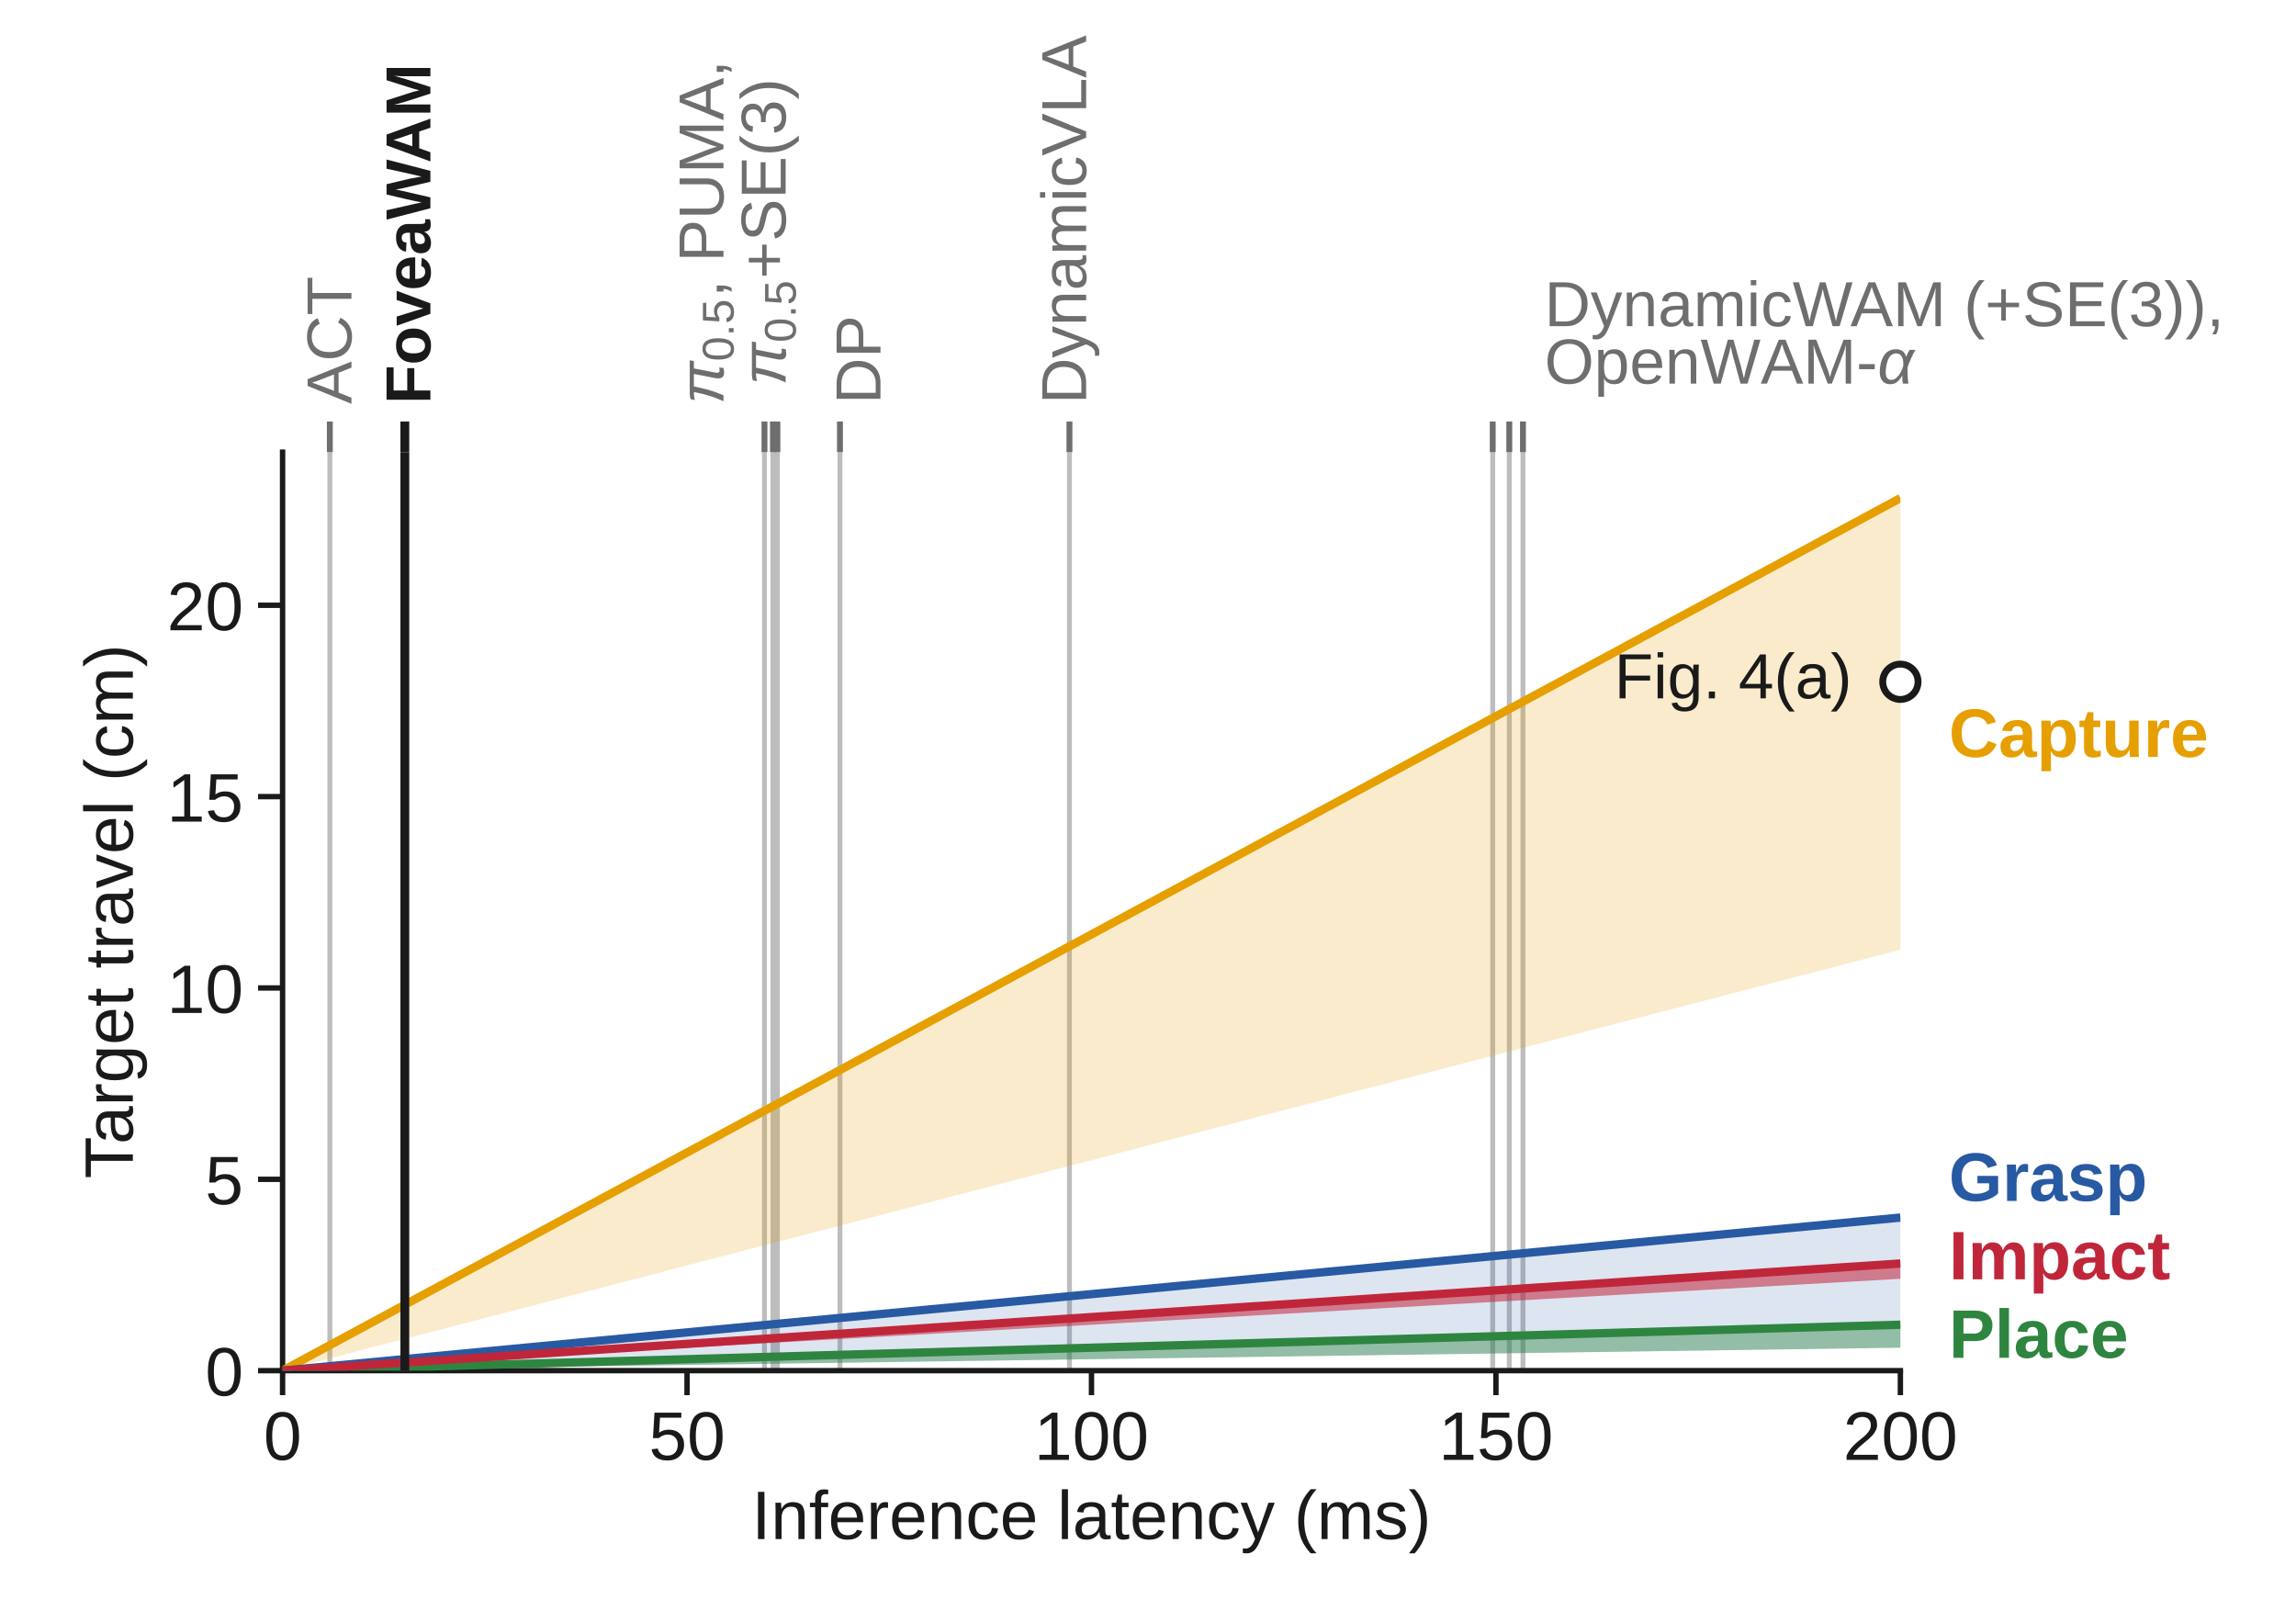
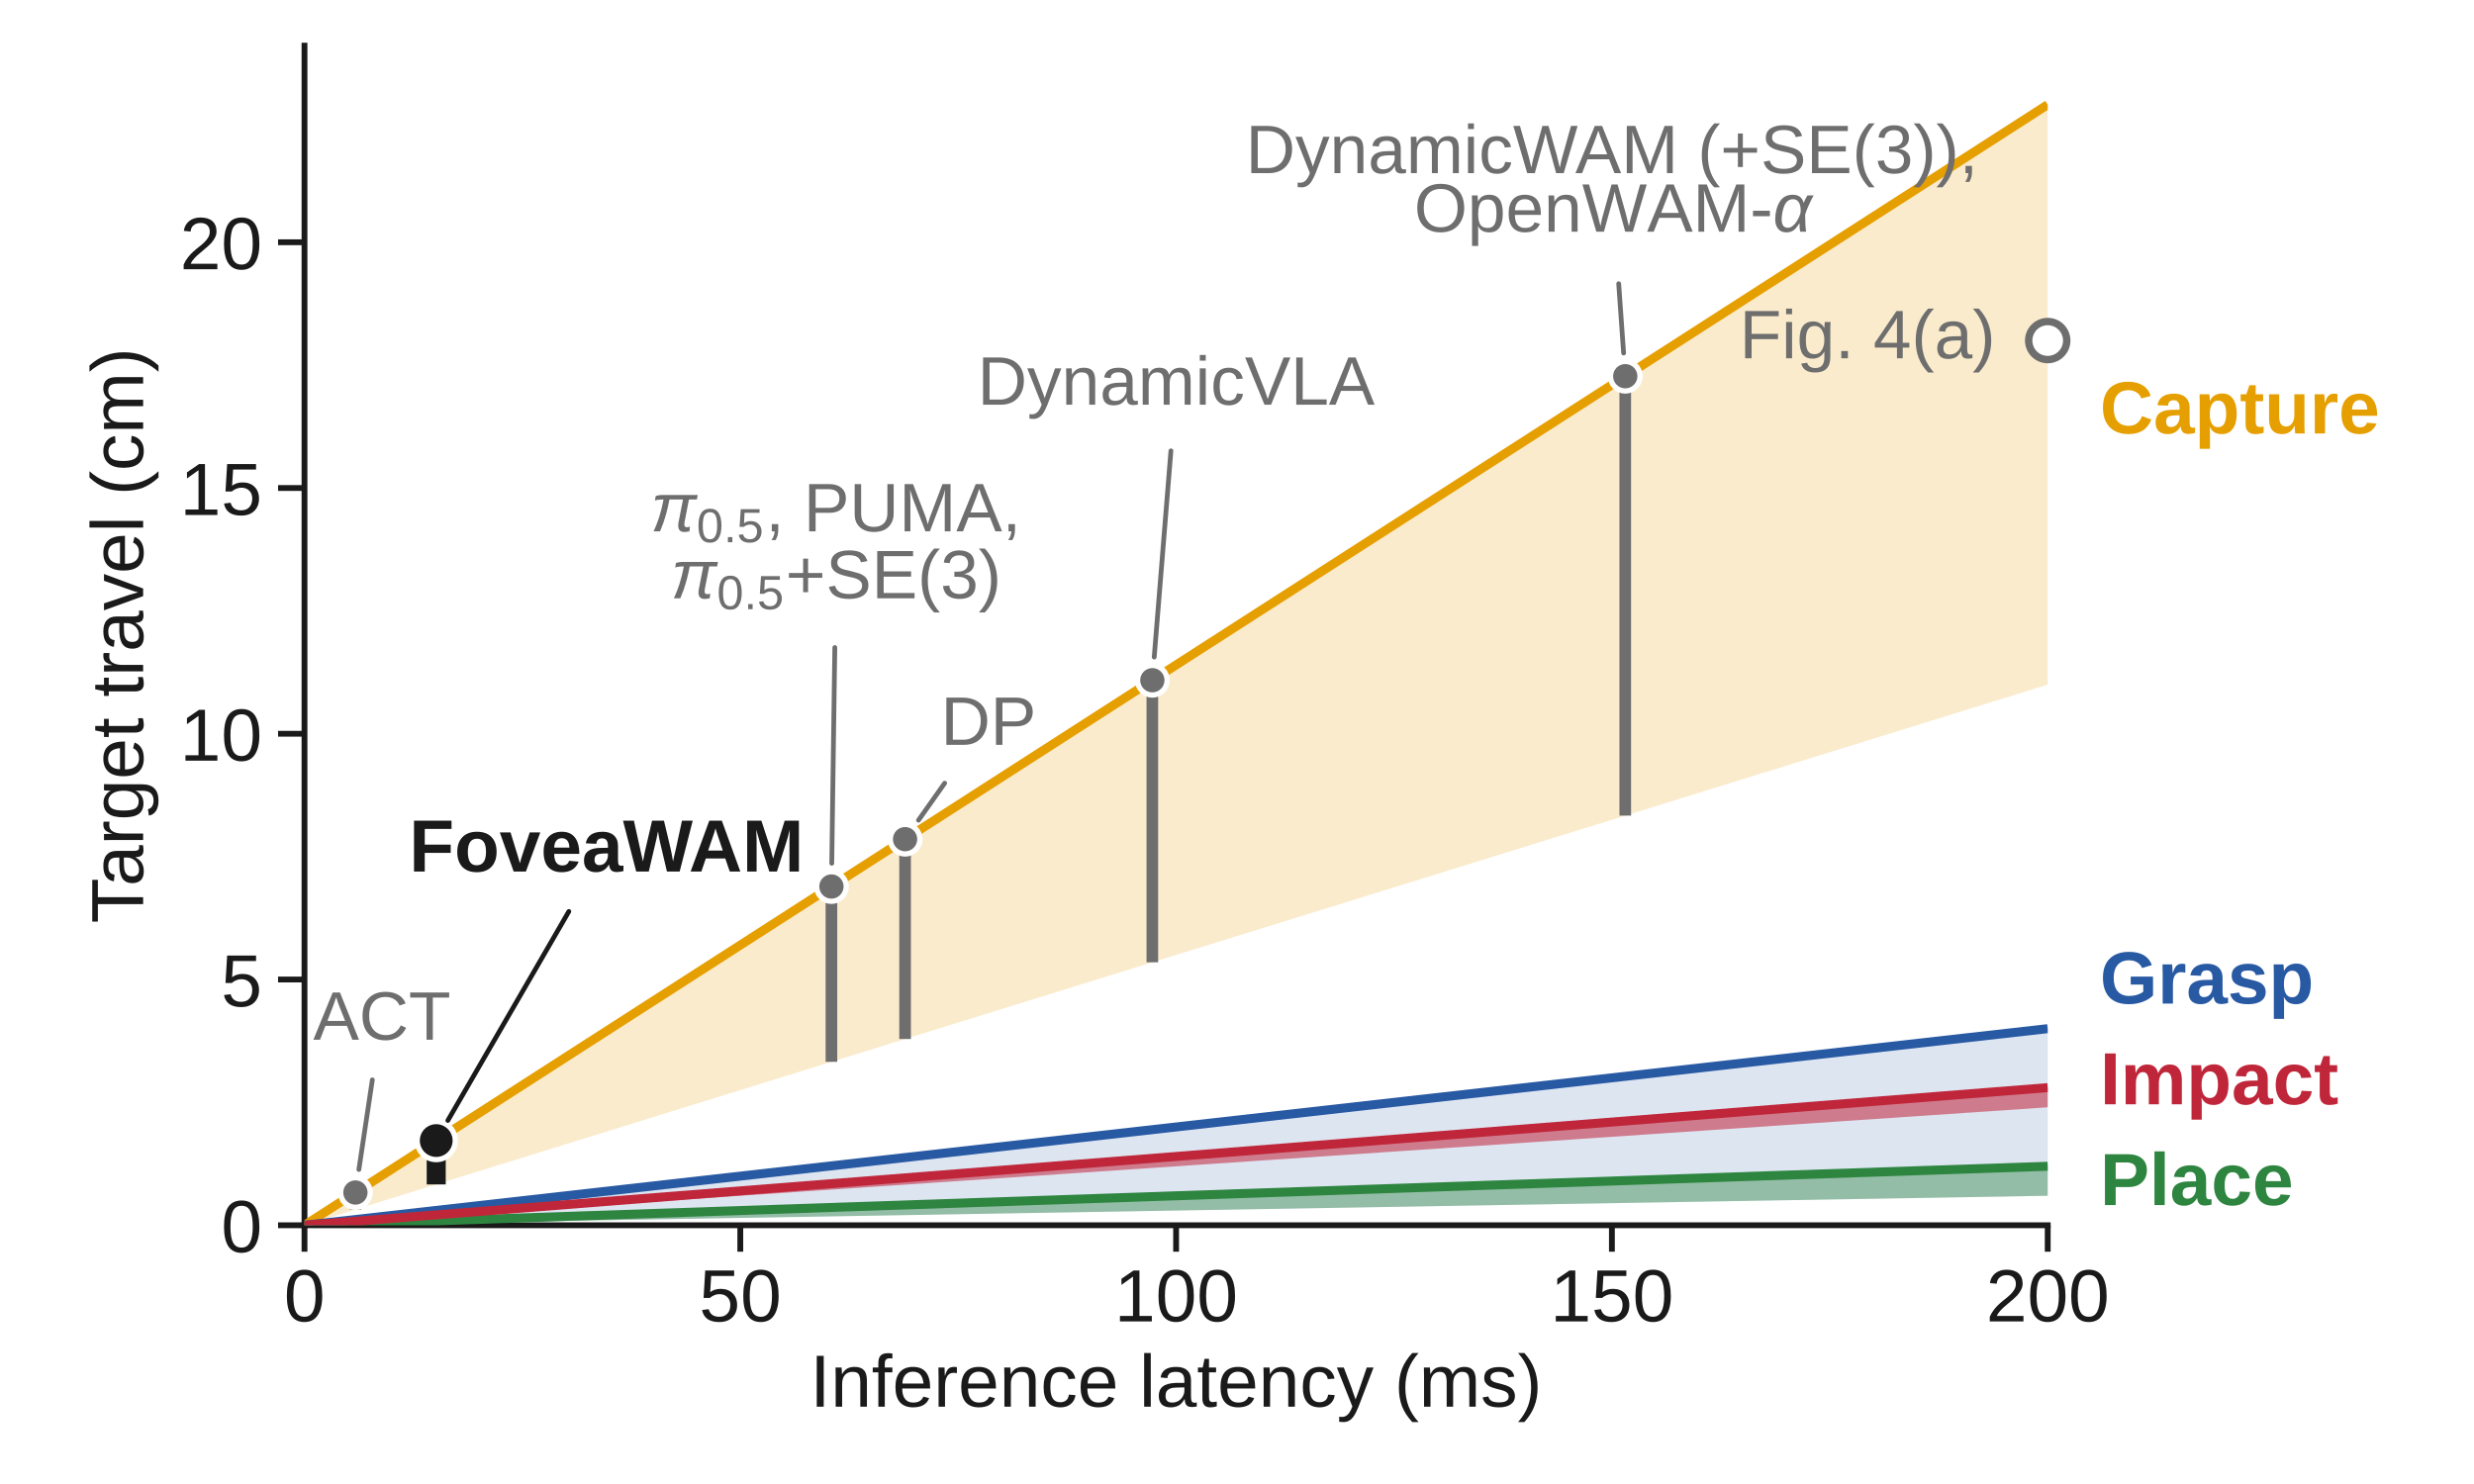
- <svg xmlns="http://www.w3.org/2000/svg" xmlns:xlink="http://www.w3.org/1999/xlink" width="234pt" height="164.16pt" viewBox="0 0 234 164.16" version="1.1">
+ <svg xmlns="http://www.w3.org/2000/svg" xmlns:xlink="http://www.w3.org/1999/xlink" width="234pt" height="140.4pt" viewBox="0 0 234 140.4" version="1.1">
  <defs>
    <style type="text/css">*{stroke-linejoin: round; stroke-linecap: butt}</style>
  </defs>
  <g id="figure_1">
    <g id="patch_1">
-       <path d="M 0 164.16  L 234 164.16  L 234 0  L 0 0  z " style="fill: #ffffff" />
+       <path d="M 0 140.4  L 234 140.4  L 234 0  L 0 0  z " style="fill: #ffffff" />
    </g>
    <g id="axes_1">
      <g id="patch_2">
-         <path d="M 28.8 139.68  L 193.68 139.68  L 193.68 46.08  L 28.8 46.08  z " style="fill: #ffffff" />
-       </g>
-       <g id="line2d_1">
-         <path d="M 33.616 139.68  L 33.616 46.08  " clip-path="url(#p9ac12b95b9)" style="fill: none; stroke: #bdbdbd; stroke-width: 0.5; stroke-linecap: square" />
-       </g>
-       <g id="line2d_2">
-         <path d="M 85.606 139.68  L 85.606 46.08  " clip-path="url(#p9ac12b95b9)" style="fill: none; stroke: #bdbdbd; stroke-width: 0.5; stroke-linecap: square" />
-       </g>
-       <g id="line2d_3">
-         <path d="M 77.912 139.68  L 77.912 46.08  " clip-path="url(#p9ac12b95b9)" style="fill: none; stroke: #bdbdbd; stroke-width: 0.5; stroke-linecap: square" />
-       </g>
-       <g id="line2d_4">
-         <path d="M 79.229 139.68  L 79.229 46.08  " clip-path="url(#p9ac12b95b9)" style="fill: none; stroke: #bdbdbd; stroke-width: 0.5; stroke-linecap: square" />
-       </g>
-       <g id="line2d_5">
-         <path d="M 108.993 139.68  L 108.993 46.08  " clip-path="url(#p9ac12b95b9)" style="fill: none; stroke: #bdbdbd; stroke-width: 0.5; stroke-linecap: square" />
-       </g>
-       <g id="line2d_6">
-         <path d="M 153.822 139.68  L 153.822 46.08  " clip-path="url(#p9ac12b95b9)" style="fill: none; stroke: #bdbdbd; stroke-width: 0.5; stroke-linecap: square" />
-       </g>
-       <g id="line2d_7">
-         <path d="M 152.132 139.68  L 152.132 46.08  " clip-path="url(#p9ac12b95b9)" style="fill: none; stroke: #bdbdbd; stroke-width: 0.5; stroke-linecap: square" />
-       </g>
-       <g id="line2d_8">
-         <path d="M 155.214 139.68  L 155.214 46.08  " clip-path="url(#p9ac12b95b9)" style="fill: none; stroke: #bdbdbd; stroke-width: 0.5; stroke-linecap: square" />
-       </g>
-       <g id="line2d_9">
-         <path d="M 78.777 139.68  L 78.777 46.08  " clip-path="url(#p9ac12b95b9)" style="fill: none; stroke: #bdbdbd; stroke-width: 0.5; stroke-linecap: square" />
+         <path d="M 28.8 115.92  L 193.68 115.92  L 193.68 4.32  L 28.8 4.32  z " style="fill: #ffffff" />
      </g>
      <g id="matplotlib.axis_1">
        <g id="xtick_1">
-           <g id="line2d_10">
+           <g id="line2d_1">
            <defs>
-               <path id="m6f6cb8766a" d="M 0 0  L 0 2.5  " style="stroke: #1a1a1a; stroke-width: 0.55" />
+               <path id="mbce6c73bc8" d="M 0 0  L 0 2.5  " style="stroke: #1a1a1a; stroke-width: 0.55" />
            </defs>
            <g>
-               <use xlink:href="#m6f6cb8766a" x="28.8" y="139.68" style="fill: #1a1a1a; stroke: #1a1a1a; stroke-width: 0.55" />
+               <use xlink:href="#mbce6c73bc8" x="28.8" y="115.92" style="fill: #1a1a1a; stroke: #1a1a1a; stroke-width: 0.55" />
            </g>
          </g>
          <g id="text_1">
-             <text style="font-size: 7px; font-family: 'Liberation Sans'; text-anchor: middle; fill: #1a1a1a" x="28.8" y="148.776" transform="rotate(-0 28.8 148.7762)">0</text>
+             <text style="font-size: 7px; font-family: 'Liberation Sans'; text-anchor: middle; fill: #1a1a1a" x="28.8" y="125.016" transform="rotate(-0 28.8 125.0162)">0</text>
          </g>
        </g>
        <g id="xtick_2">
-           <g id="line2d_11">
-             <g>
-               <use xlink:href="#m6f6cb8766a" x="70.02" y="139.68" style="fill: #1a1a1a; stroke: #1a1a1a; stroke-width: 0.55" />
+           <g id="line2d_2">
+             <g>
+               <use xlink:href="#mbce6c73bc8" x="70.02" y="115.92" style="fill: #1a1a1a; stroke: #1a1a1a; stroke-width: 0.55" />
            </g>
          </g>
          <g id="text_2">
-             <text style="font-size: 7px; font-family: 'Liberation Sans'; text-anchor: middle; fill: #1a1a1a" x="70.02" y="148.776" transform="rotate(-0 70.02 148.7762)">50</text>
+             <text style="font-size: 7px; font-family: 'Liberation Sans'; text-anchor: middle; fill: #1a1a1a" x="70.02" y="125.016" transform="rotate(-0 70.02 125.0162)">50</text>
          </g>
        </g>
        <g id="xtick_3">
-           <g id="line2d_12">
-             <g>
-               <use xlink:href="#m6f6cb8766a" x="111.24" y="139.68" style="fill: #1a1a1a; stroke: #1a1a1a; stroke-width: 0.55" />
+           <g id="line2d_3">
+             <g>
+               <use xlink:href="#mbce6c73bc8" x="111.24" y="115.92" style="fill: #1a1a1a; stroke: #1a1a1a; stroke-width: 0.55" />
            </g>
          </g>
          <g id="text_3">
-             <text style="font-size: 7px; font-family: 'Liberation Sans'; text-anchor: middle; fill: #1a1a1a" x="111.24" y="148.776" transform="rotate(-0 111.24 148.7762)">100</text>
+             <text style="font-size: 7px; font-family: 'Liberation Sans'; text-anchor: middle; fill: #1a1a1a" x="111.24" y="125.016" transform="rotate(-0 111.24 125.0162)">100</text>
          </g>
        </g>
        <g id="xtick_4">
-           <g id="line2d_13">
-             <g>
-               <use xlink:href="#m6f6cb8766a" x="152.46" y="139.68" style="fill: #1a1a1a; stroke: #1a1a1a; stroke-width: 0.55" />
+           <g id="line2d_4">
+             <g>
+               <use xlink:href="#mbce6c73bc8" x="152.46" y="115.92" style="fill: #1a1a1a; stroke: #1a1a1a; stroke-width: 0.55" />
            </g>
          </g>
          <g id="text_4">
-             <text style="font-size: 7px; font-family: 'Liberation Sans'; text-anchor: middle; fill: #1a1a1a" x="152.46" y="148.776" transform="rotate(-0 152.46 148.7762)">150</text>
+             <text style="font-size: 7px; font-family: 'Liberation Sans'; text-anchor: middle; fill: #1a1a1a" x="152.46" y="125.016" transform="rotate(-0 152.46 125.0162)">150</text>
          </g>
        </g>
        <g id="xtick_5">
-           <g id="line2d_14">
-             <g>
-               <use xlink:href="#m6f6cb8766a" x="193.68" y="139.68" style="fill: #1a1a1a; stroke: #1a1a1a; stroke-width: 0.55" />
+           <g id="line2d_5">
+             <g>
+               <use xlink:href="#mbce6c73bc8" x="193.68" y="115.92" style="fill: #1a1a1a; stroke: #1a1a1a; stroke-width: 0.55" />
            </g>
          </g>
          <g id="text_5">
-             <text style="font-size: 7px; font-family: 'Liberation Sans'; text-anchor: middle; fill: #1a1a1a" x="193.68" y="148.776" transform="rotate(-0 193.68 148.7762)">200</text>
+             <text style="font-size: 7px; font-family: 'Liberation Sans'; text-anchor: middle; fill: #1a1a1a" x="193.68" y="125.016" transform="rotate(-0 193.68 125.0162)">200</text>
          </g>
        </g>
        <g id="text_6">
-           <text style="font-size: 7px; font-family: 'Liberation Sans'; text-anchor: middle; fill: #1a1a1a" x="111.24" y="156.846" transform="rotate(-0 111.24 156.8455)">Inference latency (ms)</text>
+           <text style="font-size: 7px; font-family: 'Liberation Sans'; text-anchor: middle; fill: #1a1a1a" x="111.24" y="133.086" transform="rotate(-0 111.24 133.0855)">Inference latency (ms)</text>
        </g>
      </g>
      <g id="matplotlib.axis_2">
        <g id="ytick_1">
-           <g id="line2d_15">
+           <g id="line2d_6">
            <defs>
-               <path id="m7fd2b813ad" d="M 0 0  L -2.5 0  " style="stroke: #1a1a1a; stroke-width: 0.55" />
+               <path id="m9011455f82" d="M 0 0  L -2.5 0  " style="stroke: #1a1a1a; stroke-width: 0.55" />
            </defs>
            <g>
-               <use xlink:href="#m7fd2b813ad" x="28.8" y="139.68" style="fill: #1a1a1a; stroke: #1a1a1a; stroke-width: 0.55" />
+               <use xlink:href="#m9011455f82" x="28.8" y="115.92" style="fill: #1a1a1a; stroke: #1a1a1a; stroke-width: 0.55" />
            </g>
          </g>
          <g id="text_7">
-             <text style="font-size: 7px; font-family: 'Liberation Sans'; text-anchor: end; fill: #1a1a1a" x="24.8" y="142.228" transform="rotate(-0 24.8 142.2281)">0</text>
+             <text style="font-size: 7px; font-family: 'Liberation Sans'; text-anchor: end; fill: #1a1a1a" x="24.8" y="118.468" transform="rotate(-0 24.8 118.4681)">0</text>
          </g>
        </g>
        <g id="ytick_2">
-           <g id="line2d_16">
-             <g>
-               <use xlink:href="#m7fd2b813ad" x="28.8" y="120.18" style="fill: #1a1a1a; stroke: #1a1a1a; stroke-width: 0.55" />
+           <g id="line2d_7">
+             <g>
+               <use xlink:href="#m9011455f82" x="28.8" y="92.67" style="fill: #1a1a1a; stroke: #1a1a1a; stroke-width: 0.55" />
            </g>
          </g>
          <g id="text_8">
-             <text style="font-size: 7px; font-family: 'Liberation Sans'; text-anchor: end; fill: #1a1a1a" x="24.8" y="122.728" transform="rotate(-0 24.8 122.7281)">5</text>
+             <text style="font-size: 7px; font-family: 'Liberation Sans'; text-anchor: end; fill: #1a1a1a" x="24.8" y="95.218" transform="rotate(-0 24.8 95.2181)">5</text>
          </g>
        </g>
        <g id="ytick_3">
-           <g id="line2d_17">
-             <g>
-               <use xlink:href="#m7fd2b813ad" x="28.8" y="100.68" style="fill: #1a1a1a; stroke: #1a1a1a; stroke-width: 0.55" />
+           <g id="line2d_8">
+             <g>
+               <use xlink:href="#m9011455f82" x="28.8" y="69.42" style="fill: #1a1a1a; stroke: #1a1a1a; stroke-width: 0.55" />
            </g>
          </g>
          <g id="text_9">
-             <text style="font-size: 7px; font-family: 'Liberation Sans'; text-anchor: end; fill: #1a1a1a" x="24.8" y="103.228" transform="rotate(-0 24.8 103.2281)">10</text>
+             <text style="font-size: 7px; font-family: 'Liberation Sans'; text-anchor: end; fill: #1a1a1a" x="24.8" y="71.968" transform="rotate(-0 24.8 71.9681)">10</text>
          </g>
        </g>
        <g id="ytick_4">
-           <g id="line2d_18">
-             <g>
-               <use xlink:href="#m7fd2b813ad" x="28.8" y="81.18" style="fill: #1a1a1a; stroke: #1a1a1a; stroke-width: 0.55" />
+           <g id="line2d_9">
+             <g>
+               <use xlink:href="#m9011455f82" x="28.8" y="46.17" style="fill: #1a1a1a; stroke: #1a1a1a; stroke-width: 0.55" />
            </g>
          </g>
          <g id="text_10">
-             <text style="font-size: 7px; font-family: 'Liberation Sans'; text-anchor: end; fill: #1a1a1a" x="24.8" y="83.728" transform="rotate(-0 24.8 83.7281)">15</text>
+             <text style="font-size: 7px; font-family: 'Liberation Sans'; text-anchor: end; fill: #1a1a1a" x="24.8" y="48.718" transform="rotate(-0 24.8 48.7181)">15</text>
          </g>
        </g>
        <g id="ytick_5">
-           <g id="line2d_19">
-             <g>
-               <use xlink:href="#m7fd2b813ad" x="28.8" y="61.68" style="fill: #1a1a1a; stroke: #1a1a1a; stroke-width: 0.55" />
+           <g id="line2d_10">
+             <g>
+               <use xlink:href="#m9011455f82" x="28.8" y="22.92" style="fill: #1a1a1a; stroke: #1a1a1a; stroke-width: 0.55" />
            </g>
          </g>
          <g id="text_11">
-             <text style="font-size: 7px; font-family: 'Liberation Sans'; text-anchor: end; fill: #1a1a1a" x="24.8" y="64.228" transform="rotate(-0 24.8 64.2281)">20</text>
+             <text style="font-size: 7px; font-family: 'Liberation Sans'; text-anchor: end; fill: #1a1a1a" x="24.8" y="25.468" transform="rotate(-0 24.8 25.4681)">20</text>
          </g>
        </g>
        <g id="text_12">
-           <text style="font-size: 7px; font-family: 'Liberation Sans'; text-anchor: middle; fill: #1a1a1a" x="13.542" y="92.88" transform="rotate(-90 13.54154 92.88)">Target travel (cm)</text>
+           <text style="font-size: 7px; font-family: 'Liberation Sans'; text-anchor: middle; fill: #1a1a1a" x="13.542" y="60.12" transform="rotate(-90 13.54154 60.12)">Target travel (cm)</text>
        </g>
      </g>
      <g id="FillBetweenPolyCollection_1">
        <defs>
-           <path id="m40995c423f" d="M 28.8 -24.48  L 28.8 -24.48  L 193.68 -67.38  L 193.68 -113.4  L 193.68 -113.4  L 28.8 -24.48  z " />
-         </defs>
-         <g clip-path="url(#p9ac12b95b9)">
-           <use xlink:href="#m40995c423f" x="0" y="164.16" style="fill: #e69f00; fill-opacity: 0.2" />
+           <path id="m85c397e6d3" d="M 28.8 -24.48  L 28.8 -24.48  L 193.68 -75.63  L 193.68 -130.5  L 193.68 -130.5  L 28.8 -24.48  z " />
+         </defs>
+         <g clip-path="url(#p495221de48)">
+           <use xlink:href="#m85c397e6d3" x="0" y="140.4" style="fill: #e69f00; fill-opacity: 0.2" />
        </g>
      </g>
      <g id="FillBetweenPolyCollection_2">
        <defs>
-           <path id="maf79e78d56" d="M 28.8 -24.48  L 28.8 -24.48  L 193.68 -26.82  L 193.68 -40.08  L 193.68 -40.08  L 28.8 -24.48  z " />
-         </defs>
-         <g clip-path="url(#p9ac12b95b9)">
-           <use xlink:href="#maf79e78d56" x="0" y="164.16" style="fill: #2859a3; fill-opacity: 0.16" />
+           <path id="m00a014d225" d="M 28.8 -24.48  L 28.8 -24.48  L 193.68 -27.27  L 193.68 -43.08  L 193.68 -43.08  L 28.8 -24.48  z " />
+         </defs>
+         <g clip-path="url(#p495221de48)">
+           <use xlink:href="#m00a014d225" x="0" y="140.4" style="fill: #2859a3; fill-opacity: 0.16" />
        </g>
      </g>
      <g id="FillBetweenPolyCollection_3">
        <defs>
-           <path id="md762da2644" d="M 28.8 -24.48  L 28.8 -24.48  L 193.68 -26.82  L 193.68 -29.16  L 193.68 -29.16  L 28.8 -24.48  z " />
-         </defs>
-         <g clip-path="url(#p9ac12b95b9)">
-           <use xlink:href="#md762da2644" x="0" y="164.16" style="fill: #2e8540; fill-opacity: 0.42" />
+           <path id="md4166736a2" d="M 28.8 -24.48  L 28.8 -24.48  L 193.68 -27.27  L 193.68 -30.06  L 193.68 -30.06  L 28.8 -24.48  z " />
+         </defs>
+         <g clip-path="url(#p495221de48)">
+           <use xlink:href="#md4166736a2" x="0" y="140.4" style="fill: #2e8540; fill-opacity: 0.42" />
        </g>
      </g>
      <g id="FillBetweenPolyCollection_4">
        <defs>
-           <path id="mcbe72ffe14" d="M 28.8 -24.48  L 28.8 -24.48  L 193.68 -33.84  L 193.68 -35.4  L 193.68 -35.4  L 28.8 -24.48  z " />
-         </defs>
-         <g clip-path="url(#p9ac12b95b9)">
-           <use xlink:href="#mcbe72ffe14" x="0" y="164.16" style="fill: #c0263a; fill-opacity: 0.55" />
+           <path id="m8f9e1c0f63" d="M 28.8 -24.48  L 28.8 -24.48  L 193.68 -35.64  L 193.68 -37.5  L 193.68 -37.5  L 28.8 -24.48  z " />
+         </defs>
+         <g clip-path="url(#p495221de48)">
+           <use xlink:href="#m8f9e1c0f63" x="0" y="140.4" style="fill: #c0263a; fill-opacity: 0.55" />
        </g>
      </g>
      <g id="patch_3">
-         <path d="M 28.8 139.68  L 28.8 46.08  " style="fill: none; stroke: #1a1a1a; stroke-width: 0.55; stroke-linejoin: miter; stroke-linecap: square" />
+         <path d="M 28.8 115.92  L 28.8 4.32  " style="fill: none; stroke: #1a1a1a; stroke-width: 0.55; stroke-linejoin: miter; stroke-linecap: square" />
      </g>
      <g id="patch_4">
-         <path d="M 28.8 139.68  L 193.68 139.68  " style="fill: none; stroke: #1a1a1a; stroke-width: 0.55; stroke-linejoin: miter; stroke-linecap: square" />
+         <path d="M 28.8 115.92  L 193.68 115.92  " style="fill: none; stroke: #1a1a1a; stroke-width: 0.55; stroke-linejoin: miter; stroke-linecap: square" />
      </g>
      <g id="text_13">
-         <text style="font-size: 6.5px; font-family: 'Liberation Sans'; text-anchor: end; fill: #1a1a1a" x="188.734" y="71.162" transform="rotate(-0 188.7336 71.16213)">Fig. 4(a)</text>
+         <text style="font-size: 6.5px; font-family: 'Liberation Sans'; text-anchor: end; fill: #6e6e6e" x="188.734" y="33.902" transform="rotate(-0 188.7336 33.90213)">Fig. 4(a)</text>
      </g>
      <g id="text_14">
-         <text style="font-weight: 700; font-size: 7px; font-family: 'Liberation Sans'; text-anchor: start; fill: #e69f00" x="198.626" y="77.142" transform="rotate(-0 198.6264 77.14152)">Capture</text>
+         <text style="font-weight: 700; font-size: 7px; font-family: 'Liberation Sans'; text-anchor: start; fill: #e69f00" x="198.626" y="41.007" transform="rotate(-0 198.6264 41.00652)">Capture</text>
      </g>
      <g id="text_15">
-         <text style="font-weight: 700; font-size: 7px; font-family: 'Liberation Sans'; text-anchor: start; fill: #c0263a" x="198.626" y="130.377" transform="rotate(-0 198.6264 130.3765)">Impact</text>
+         <text style="font-weight: 700; font-size: 7px; font-family: 'Liberation Sans'; text-anchor: start; fill: #c0263a" x="198.626" y="104.479" transform="rotate(-0 198.6264 104.479)">Impact</text>
      </g>
      <g id="text_16">
-         <text style="font-weight: 700; font-size: 7px; font-family: 'Liberation Sans'; text-anchor: start; fill: #2859a3" x="198.626" y="122.382" transform="rotate(-0 198.6264 122.3815)">Grasp</text>
+         <text style="font-weight: 700; font-size: 7px; font-family: 'Liberation Sans'; text-anchor: start; fill: #2859a3" x="198.626" y="94.947" transform="rotate(-0 198.6264 94.94652)">Grasp</text>
      </g>
      <g id="text_17">
-         <text style="font-weight: 700; font-size: 7px; font-family: 'Liberation Sans'; text-anchor: start; fill: #2e8540" x="198.626" y="138.372" transform="rotate(-0 198.6264 138.3715)">Place</text>
+         <text style="font-weight: 700; font-size: 7px; font-family: 'Liberation Sans'; text-anchor: start; fill: #2e8540" x="198.626" y="114.012" transform="rotate(-0 198.6264 114.0115)">Place</text>
+       </g>
+       <g id="line2d_11">
+         <path d="M 28.8 115.92  L 193.68 9.9  " clip-path="url(#p495221de48)" style="fill: none; stroke: #e69f00; stroke-width: 0.85" />
+       </g>
+       <g id="line2d_12">
+         <path d="M 28.8 115.92  L 193.68 97.32  " clip-path="url(#p495221de48)" style="fill: none; stroke: #2859a3; stroke-width: 0.85" />
+       </g>
+       <g id="line2d_13">
+         <path d="M 28.8 115.92  L 193.68 110.34  " clip-path="url(#p495221de48)" style="fill: none; stroke: #2e8540; stroke-width: 0.85" />
+       </g>
+       <g id="line2d_14">
+         <path d="M 28.8 115.92  L 193.68 102.9  " clip-path="url(#p495221de48)" style="fill: none; stroke: #c0263a; stroke-width: 0.85" />
+       </g>
+       <g id="line2d_15">
+         <path d="M 33.616 114.426  L 33.616 112.823  " clip-path="url(#p495221de48)" style="fill: none; stroke: #6e6e6e; stroke-width: 1.1" />
+       </g>
+       <g id="line2d_16">
+         <path d="M 41.259 112.055  L 41.259 107.908  " clip-path="url(#p495221de48)" style="fill: none; stroke: #1a1a1a; stroke-width: 1.8" />
+       </g>
+       <g id="line2d_17">
+         <path d="M 78.64 100.458  L 78.64 83.872  " clip-path="url(#p495221de48)" style="fill: none; stroke: #6e6e6e; stroke-width: 1.1" />
+       </g>
+       <g id="line2d_18">
+         <path d="M 85.606 98.297  L 85.606 79.393  " clip-path="url(#p495221de48)" style="fill: none; stroke: #6e6e6e; stroke-width: 1.1" />
+       </g>
+       <g id="line2d_19">
+         <path d="M 108.993 91.042  L 108.993 64.355  " clip-path="url(#p495221de48)" style="fill: none; stroke: #6e6e6e; stroke-width: 1.1" />
      </g>
      <g id="line2d_20">
-         <path d="M 28.8 139.68  L 193.68 50.76  " clip-path="url(#p9ac12b95b9)" style="fill: none; stroke: #e69f00; stroke-width: 0.85" />
+         <path d="M 153.722 77.166  L 153.722 35.593  " clip-path="url(#p495221de48)" style="fill: none; stroke: #6e6e6e; stroke-width: 1.1" />
      </g>
      <g id="line2d_21">
-         <path d="M 28.8 139.68  L 193.68 124.08  " clip-path="url(#p9ac12b95b9)" style="fill: none; stroke: #2859a3; stroke-width: 0.85" />
+         <defs>
+           <path id="mb3c122b9fe" d="M 0 1.4  C 0.371 1.4 0.727 1.252 0.99 0.99  C 1.252 0.727 1.4 0.371 1.4 0  C 1.4 -0.371 1.252 -0.727 0.99 -0.99  C 0.727 -1.252 0.371 -1.4 0 -1.4  C -0.371 -1.4 -0.727 -1.252 -0.99 -0.99  C -1.252 -0.727 -1.4 -0.371 -1.4 0  C -1.4 0.371 -1.252 0.727 -0.99 0.99  C -0.727 1.252 -0.371 1.4 0 1.4  z " style="stroke: #ffffff; stroke-width: 0.5" />
+         </defs>
+         <g clip-path="url(#p495221de48)">
+           <use xlink:href="#mb3c122b9fe" x="33.616" y="112.823" style="fill: #6e6e6e; stroke: #ffffff; stroke-width: 0.5" />
+         </g>
+       </g>
+       <g id="patch_5">
+         <path d="M 35.218 102.166  Q 34.581 106.406 33.944 110.645  " style="fill: none; stroke: #6e6e6e; stroke-width: 0.45; stroke-linecap: round" />
+       </g>
+       <g id="text_18">
+         <text style="font-size: 6.5px; font-family: 'Liberation Sans'; text-anchor: start; fill: #6e6e6e" x="29.624" y="98.367" transform="rotate(-0 29.6244 98.36737)">ACT</text>
      </g>
      <g id="line2d_22">
-         <path d="M 28.8 139.68  L 193.68 135  " clip-path="url(#p9ac12b95b9)" style="fill: none; stroke: #2e8540; stroke-width: 0.85" />
+         <defs>
+           <path id="md7adbd1a69" d="M 0 1.8  C 0.477 1.8 0.935 1.61 1.273 1.273  C 1.61 0.935 1.8 0.477 1.8 0  C 1.8 -0.477 1.61 -0.935 1.273 -1.273  C 0.935 -1.61 0.477 -1.8 0 -1.8  C -0.477 -1.8 -0.935 -1.61 -1.273 -1.273  C -1.61 -0.935 -1.8 -0.477 -1.8 0  C -1.8 0.477 -1.61 0.935 -1.273 1.273  C -0.935 1.61 -0.477 1.8 0 1.8  z " style="stroke: #ffffff; stroke-width: 0.5" />
+         </defs>
+         <g clip-path="url(#p495221de48)">
+           <use xlink:href="#md7adbd1a69" x="41.259" y="107.908" style="fill: #1a1a1a; stroke: #ffffff; stroke-width: 0.5" />
+         </g>
+       </g>
+       <g id="patch_6">
+         <path d="M 53.803 86.233  Q 48.082 96.12 42.36 106.006  " style="fill: none; stroke: #1a1a1a; stroke-width: 0.45; stroke-linecap: round" />
+       </g>
+       <g id="text_19">
+         <text style="font-weight: 700; font-size: 7px; font-family: 'Liberation Sans'; text-anchor: start; fill: #1a1a1a" x="38.693" y="82.459" transform="rotate(-0 38.6928 82.45877)">FoveaWAM</text>
      </g>
      <g id="line2d_23">
-         <path d="M 28.8 139.68  L 193.68 128.76  " clip-path="url(#p9ac12b95b9)" style="fill: none; stroke: #c0263a; stroke-width: 0.85" />
-       </g>
-       <g id="line2d_24">
-         <path d="M 41.259 139.68  L 41.259 46.08  " clip-path="url(#p9ac12b95b9)" style="fill: none; stroke: #1a1a1a; stroke-width: 0.9; stroke-linecap: square" />
-       </g>
-       <g id="line2d_25">
-         <defs>
-           <path id="m4ebd6d5c99" d="M 0 1.8  C 0.477 1.8 0.935 1.61 1.273 1.273  C 1.61 0.935 1.8 0.477 1.8 0  C 1.8 -0.477 1.61 -0.935 1.273 -1.273  C 0.935 -1.61 0.477 -1.8 0 -1.8  C -0.477 -1.8 -0.935 -1.61 -1.273 -1.273  C -1.61 -0.935 -1.8 -0.477 -1.8 0  C -1.8 0.477 -1.61 0.935 -1.273 1.273  C -0.935 1.61 -0.477 1.8 0 1.8  z " style="stroke: #1a1a1a; stroke-width: 0.7" />
-         </defs>
-         <g>
-           <use xlink:href="#m4ebd6d5c99" x="193.68" y="69.48" style="fill: #ffffff; stroke: #1a1a1a; stroke-width: 0.7" />
-         </g>
-       </g>
-     </g>
-     <g id="axes_2">
-       <g id="line2d_26">
-         <path d="M 33.616 46.08  L 33.616 42.955  " style="fill: none; stroke: #6e6e6e; stroke-width: 0.6" />
-       </g>
-       <g id="line2d_27">
-         <path d="M 85.606 46.08  L 85.606 42.955  " style="fill: none; stroke: #6e6e6e; stroke-width: 0.6" />
-       </g>
-       <g id="line2d_28">
-         <path d="M 77.912 46.08  L 77.912 42.955  " style="fill: none; stroke: #6e6e6e; stroke-width: 0.6" />
-       </g>
-       <g id="line2d_29">
-         <path d="M 79.229 46.08  L 79.229 42.955  " style="fill: none; stroke: #6e6e6e; stroke-width: 0.6" />
-       </g>
-       <g id="line2d_30">
-         <path d="M 108.993 46.08  L 108.993 42.955  " style="fill: none; stroke: #6e6e6e; stroke-width: 0.6" />
-       </g>
-       <g id="line2d_31">
-         <path d="M 153.822 46.08  L 153.822 42.955  " style="fill: none; stroke: #6e6e6e; stroke-width: 0.6" />
-       </g>
-       <g id="line2d_32">
-         <path d="M 152.132 46.08  L 152.132 42.955  " style="fill: none; stroke: #6e6e6e; stroke-width: 0.6" />
-       </g>
-       <g id="line2d_33">
-         <path d="M 155.214 46.08  L 155.214 42.955  " style="fill: none; stroke: #6e6e6e; stroke-width: 0.6" />
-       </g>
-       <g id="line2d_34">
-         <path d="M 78.777 46.08  L 78.777 42.955  " style="fill: none; stroke: #6e6e6e; stroke-width: 0.6" />
-       </g>
-       <g id="line2d_35">
-         <path d="M 41.259 46.08  L 41.259 42.955  " style="fill: none; stroke: #1a1a1a; stroke-width: 0.9" />
-       </g>
-       <g id="text_18">
-         <text style="font-size: 6.5px; font-family: 'Liberation Sans'; fill: #6e6e6e" transform="translate(35.81894 41.1696) rotate(-90)">ACT</text>
-       </g>
-       <g id="text_19">
-         <text style="font-weight: 700; font-size: 6.5px; font-family: 'Liberation Sans'; fill: #1a1a1a" transform="translate(43.86455 41.1696) rotate(-90)">FoveaWAM</text>
+         <g clip-path="url(#p495221de48)">
+           <use xlink:href="#mb3c122b9fe" x="78.64" y="83.872" style="fill: #6e6e6e; stroke: #ffffff; stroke-width: 0.5" />
+         </g>
+       </g>
+       <g id="patch_7">
+         <path d="M 78.96 61.262  Q 78.815 71.468 78.671 81.673  " style="fill: none; stroke: #6e6e6e; stroke-width: 0.45; stroke-linecap: round" />
      </g>
      <g id="text_20">
-         <g style="fill: #6e6e6e" transform="translate(74.26587 41.1696) rotate(-90)">
+         <g style="fill: #6e6e6e" transform="translate(61.5384 50.79985)">
          <text>
            <tspan x="0" y="-0.531" style="font-style: italic; font-size: 6.5px; font-family: 'Liberation Sans'; fill: #6e6e6e">π</tspan>
            <tspan x="4.354" y="0.5" style="font-size: 4.55px; font-family: 'Liberation Sans'; fill: #6e6e6e">0</tspan>
            <tspan x="6.885" y="0.5" style="font-size: 4.55px; font-family: 'Liberation Sans'; fill: #6e6e6e">.</tspan>
            <tspan x="8.149" y="0.5" style="font-size: 4.55px; font-family: 'Liberation Sans'; fill: #6e6e6e">5</tspan>
            <tspan x="10.851" y="-0.531" style="font-size: 6.5px; font-family: 'Liberation Sans'; fill: #6e6e6e">,</tspan>
            <tspan x="12.657" y="-0.531" style="font-size: 6.5px; font-family: 'Liberation Sans'; fill: #6e6e6e"> </tspan>
            <tspan x="14.463" y="-0.531" style="font-size: 6.5px; font-family: 'Liberation Sans'; fill: #6e6e6e">P</tspan>
            <tspan x="18.799" y="-0.531" style="font-size: 6.5px; font-family: 'Liberation Sans'; fill: #6e6e6e">U</tspan>
            <tspan x="23.493" y="-0.531" style="font-size: 6.5px; font-family: 'Liberation Sans'; fill: #6e6e6e">M</tspan>
            <tspan x="28.907" y="-0.531" style="font-size: 6.5px; font-family: 'Liberation Sans'; fill: #6e6e6e">A</tspan>
            <tspan x="33.243" y="-0.531" style="font-size: 6.5px; font-family: 'Liberation Sans'; fill: #6e6e6e">,</tspan>
          </text>
        </g>
-         <g style="fill: #6e6e6e" transform="translate(80.36597 39.2521) rotate(-90)">
+         <g style="fill: #6e6e6e" transform="translate(63.4559 56.89995)">
          <text>
            <tspan x="0" y="-0.297" style="font-style: italic; font-size: 6.5px; font-family: 'Liberation Sans'; fill: #6e6e6e">π</tspan>
            <tspan x="4.354" y="0.734" style="font-size: 4.55px; font-family: 'Liberation Sans'; fill: #6e6e6e">0</tspan>
            <tspan x="6.885" y="0.734" style="font-size: 4.55px; font-family: 'Liberation Sans'; fill: #6e6e6e">.</tspan>
            <tspan x="8.149" y="0.734" style="font-size: 4.55px; font-family: 'Liberation Sans'; fill: #6e6e6e">5</tspan>
            <tspan x="10.851" y="-0.297" style="font-size: 6.5px; font-family: 'Liberation Sans'; fill: #6e6e6e">+</tspan>
            <tspan x="14.647" y="-0.297" style="font-size: 6.5px; font-family: 'Liberation Sans'; fill: #6e6e6e">S</tspan>
            <tspan x="18.983" y="-0.297" style="font-size: 6.5px; font-family: 'Liberation Sans'; fill: #6e6e6e">E</tspan>
            <tspan x="23.318" y="-0.297" style="font-size: 6.5px; font-family: 'Liberation Sans'; fill: #6e6e6e">(</tspan>
            <tspan x="25.483" y="-0.297" style="font-size: 6.5px; font-family: 'Liberation Sans'; fill: #6e6e6e">3</tspan>
            <tspan x="29.098" y="-0.297" style="font-size: 6.5px; font-family: 'Liberation Sans'; fill: #6e6e6e">)</tspan>
          </text>
        </g>
      </g>
+       <g id="line2d_24">
+         <g clip-path="url(#p495221de48)">
+           <use xlink:href="#mb3c122b9fe" x="85.606" y="79.393" style="fill: #6e6e6e; stroke: #ffffff; stroke-width: 0.5" />
+         </g>
+       </g>
+       <g id="patch_8">
+         <path d="M 89.351 74.095  Q 88.113 75.845 86.876 77.595  " style="fill: none; stroke: #6e6e6e; stroke-width: 0.45; stroke-linecap: round" />
+       </g>
      <g id="text_21">
-         <text style="font-size: 6.5px; font-family: 'Liberation Sans'; fill: #6e6e6e" transform="translate(89.73318 41.1696) rotate(-90)">DP</text>
+         <text style="font-size: 6.5px; font-family: 'Liberation Sans'; text-anchor: start; fill: #6e6e6e" x="88.981" y="70.466" transform="rotate(-0 88.9812 70.46585)">DP</text>
+       </g>
+       <g id="line2d_25">
+         <g clip-path="url(#p495221de48)">
+           <use xlink:href="#mb3c122b9fe" x="108.993" y="64.355" style="fill: #6e6e6e; stroke: #ffffff; stroke-width: 0.5" />
+         </g>
+       </g>
+       <g id="patch_9">
+         <path d="M 110.75 42.654  Q 109.96 52.409 109.17 62.164  " style="fill: none; stroke: #6e6e6e; stroke-width: 0.45; stroke-linecap: round" />
      </g>
      <g id="text_22">
-         <text style="font-size: 6.5px; font-family: 'Liberation Sans'; fill: #6e6e6e" transform="translate(110.695 41.1696) rotate(-90)">DynamicVLA</text>
+         <text style="font-size: 6.5px; font-family: 'Liberation Sans'; text-anchor: middle; fill: #6e6e6e" x="111.24" y="38.291" transform="rotate(-0 111.24 38.29081)">DynamicVLA</text>
+       </g>
+       <g id="line2d_26">
+         <g clip-path="url(#p495221de48)">
+           <use xlink:href="#mb3c122b9fe" x="153.722" y="35.593" style="fill: #6e6e6e; stroke: #ffffff; stroke-width: 0.5" />
+         </g>
+       </g>
+       <g id="patch_10">
+         <path d="M 153.103 26.843  Q 153.335 30.122 153.567 33.401  " style="fill: none; stroke: #6e6e6e; stroke-width: 0.45; stroke-linecap: round" />
      </g>
      <g id="text_23">
-         <text style="font-size: 6.5px; font-family: 'Liberation Sans'; fill: #6e6e6e" transform="translate(157.4064 33.24281)">DynamicWAM (+SE(3)),</text>
-         <g style="fill: #6e6e6e" transform="translate(157.4064 39.55955)">
+         <text style="font-size: 6.5px; font-family: 'Liberation Sans'; fill: #6e6e6e" transform="translate(117.8211 16.38071)">DynamicWAM (+SE(3)),</text>
+         <g style="fill: #6e6e6e" transform="translate(133.74 22.39245)">
          <text>
            <tspan x="0" y="-0.469" style="font-size: 6.5px; font-family: 'Liberation Sans'; fill: #6e6e6e">O</tspan>
            <tspan x="5.056" y="-0.469" style="font-size: 6.5px; font-family: 'Liberation Sans'; fill: #6e6e6e">p</tspan>
            <tspan x="8.671" y="-0.469" style="font-size: 6.5px; font-family: 'Liberation Sans'; fill: #6e6e6e">e</tspan>
            <tspan x="12.286" y="-0.469" style="font-size: 6.5px; font-family: 'Liberation Sans'; fill: #6e6e6e">n</tspan>
            <tspan x="15.901" y="-0.469" style="font-size: 6.5px; font-family: 'Liberation Sans'; fill: #6e6e6e">W</tspan>
            <tspan x="22.036" y="-0.469" style="font-size: 6.5px; font-family: 'Liberation Sans'; fill: #6e6e6e">A</tspan>
            <tspan x="26.371" y="-0.469" style="font-size: 6.5px; font-family: 'Liberation Sans'; fill: #6e6e6e">M</tspan>
            <tspan x="31.786" y="-0.469" style="font-size: 6.5px; font-family: 'Liberation Sans'; fill: #6e6e6e">-</tspan>
            <tspan x="33.95" y="-0.469" style="font-style: italic; font-size: 6.5px; font-family: 'Liberation Sans'; fill: #6e6e6e">α</tspan>
          </text>
        </g>
      </g>
+       <g id="line2d_27">
+         <defs>
+           <path id="md34409710a" d="M 0 1.8  C 0.477 1.8 0.935 1.61 1.273 1.273  C 1.61 0.935 1.8 0.477 1.8 0  C 1.8 -0.477 1.61 -0.935 1.273 -1.273  C 0.935 -1.61 0.477 -1.8 0 -1.8  C -0.477 -1.8 -0.935 -1.61 -1.273 -1.273  C -1.61 -0.935 -1.8 -0.477 -1.8 0  C -1.8 0.477 -1.61 0.935 -1.273 1.273  C -0.935 1.61 -0.477 1.8 0 1.8  z " style="stroke: #6e6e6e; stroke-width: 0.7" />
+         </defs>
+         <g>
+           <use xlink:href="#md34409710a" x="193.68" y="32.22" style="fill: #ffffff; stroke: #6e6e6e; stroke-width: 0.7" />
+         </g>
+       </g>
    </g>
  </g>
  <defs>
-     <clipPath id="p9ac12b95b9">
-       <rect x="28.8" y="46.08" width="164.88" height="93.6" />
+     <clipPath id="p495221de48">
+       <rect x="28.8" y="4.32" width="164.88" height="111.6" />
    </clipPath>
  </defs>
</svg>
